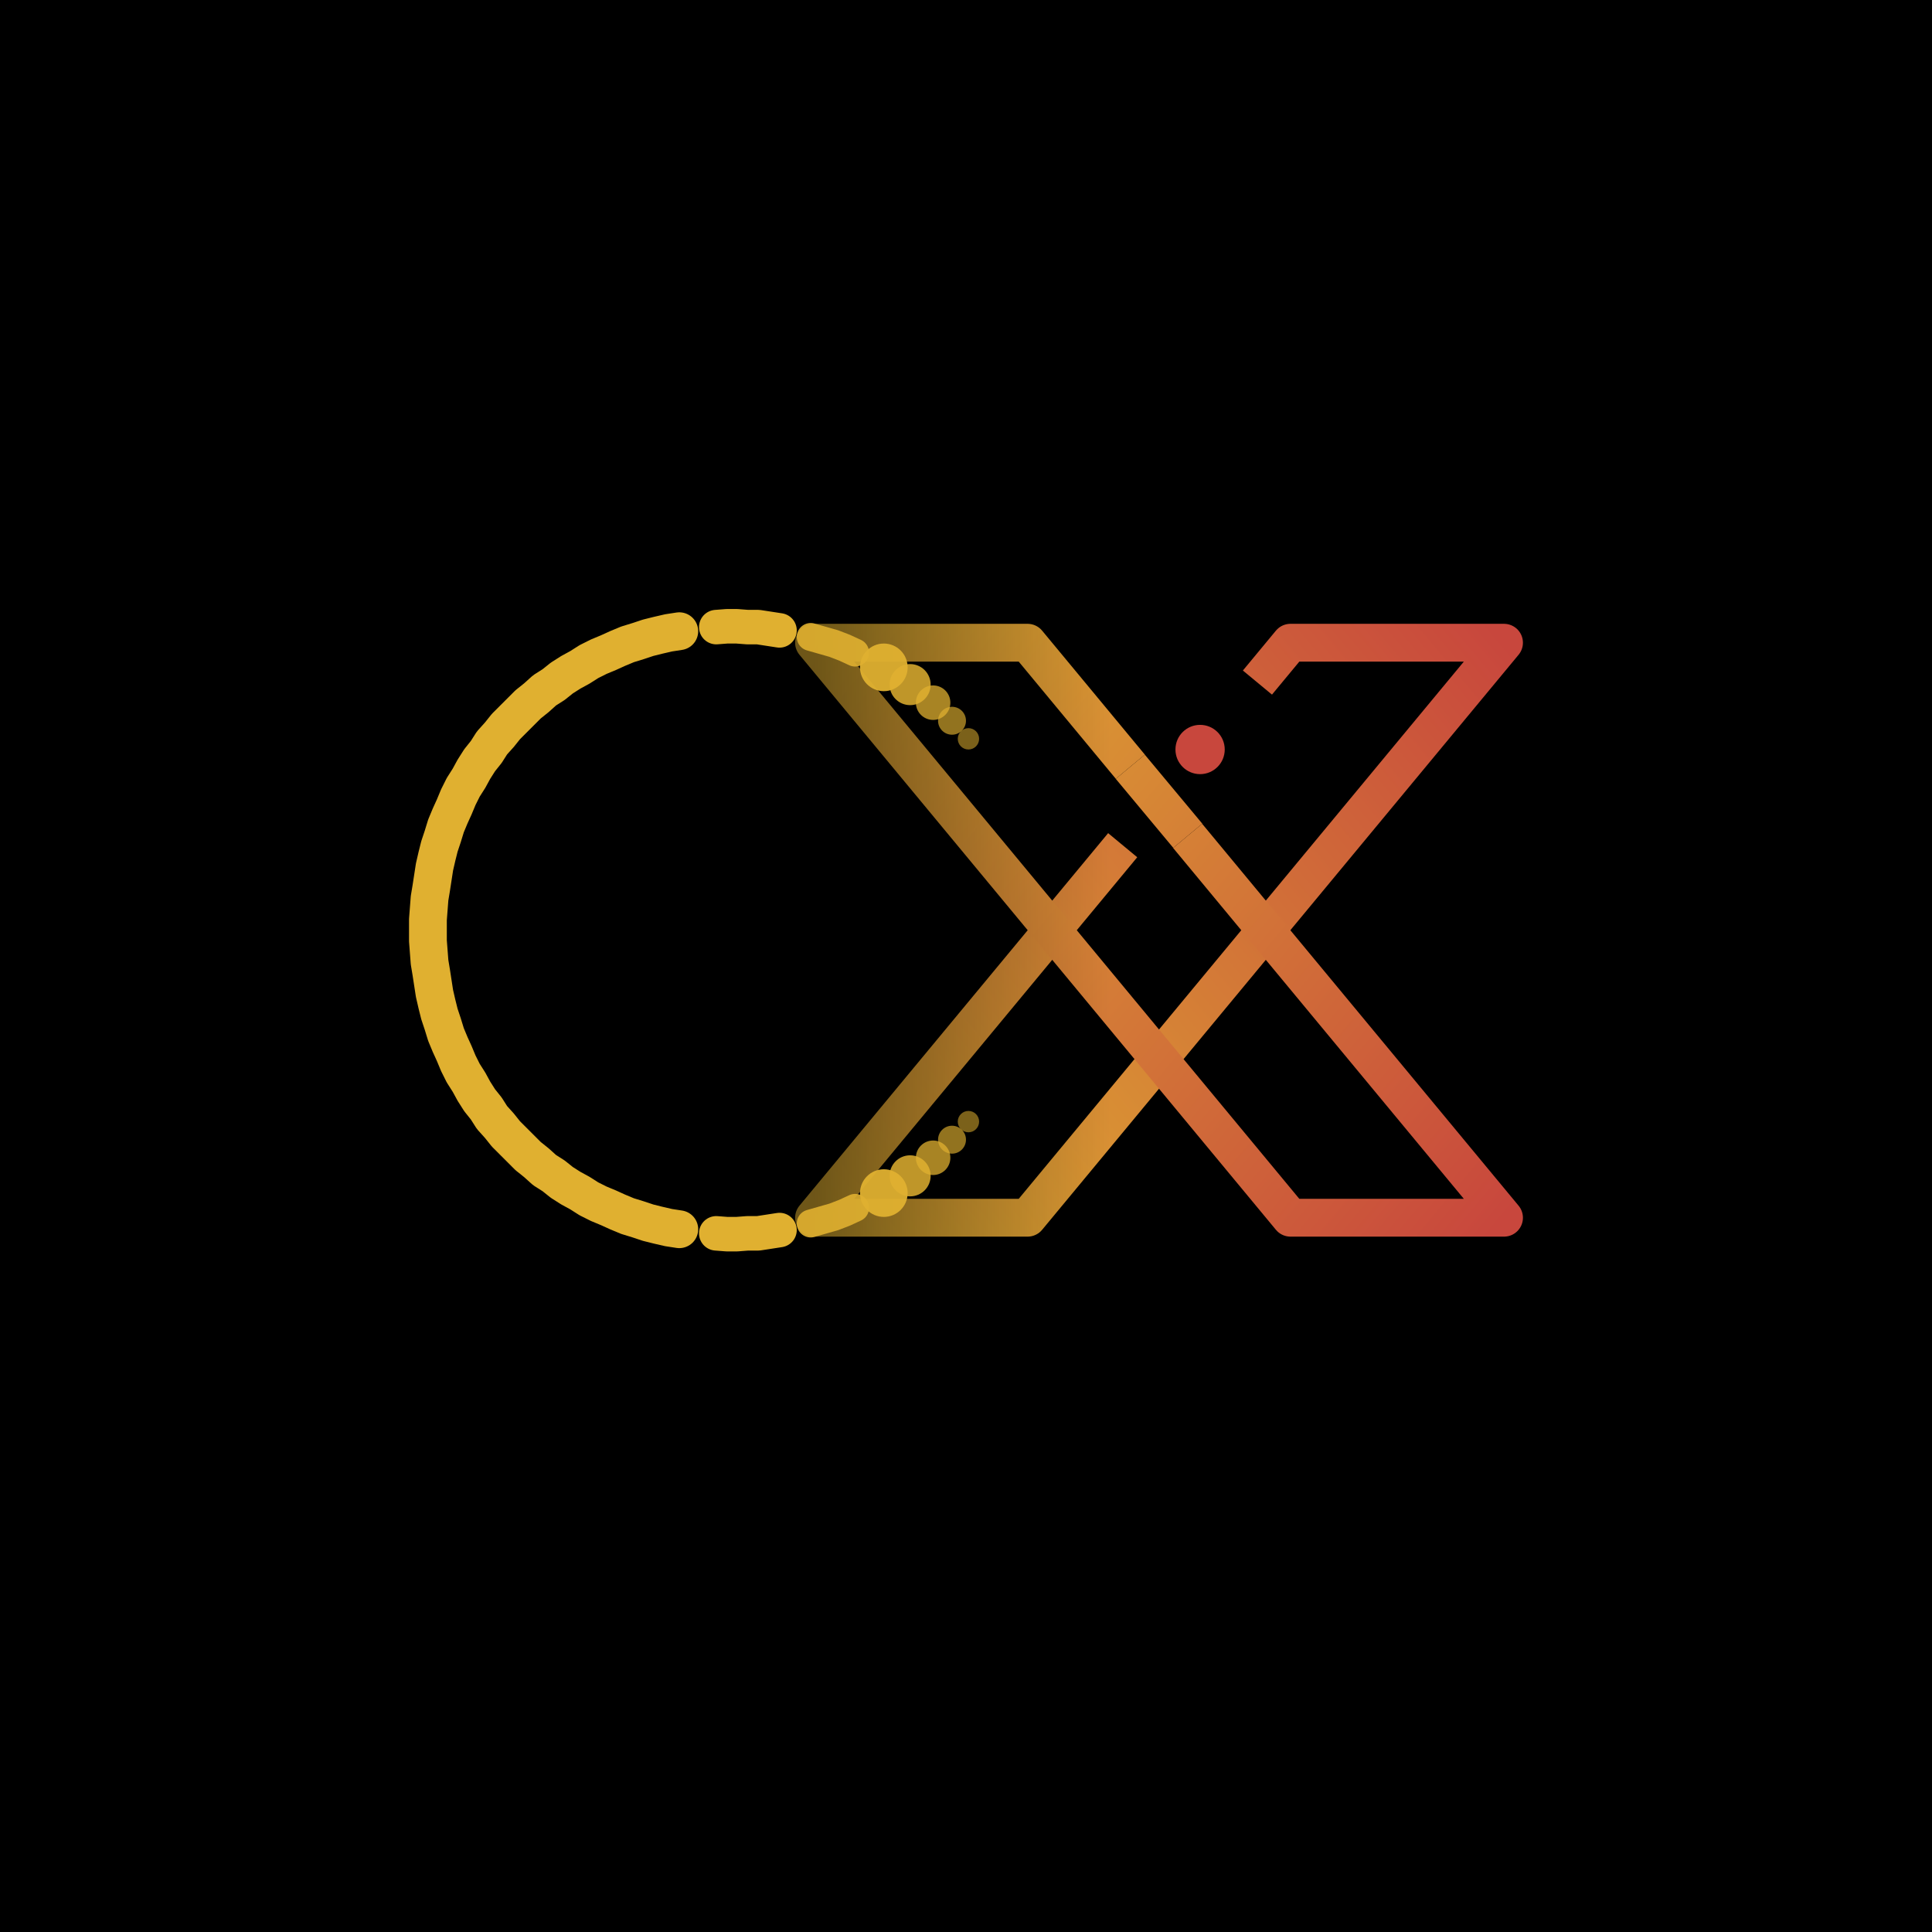
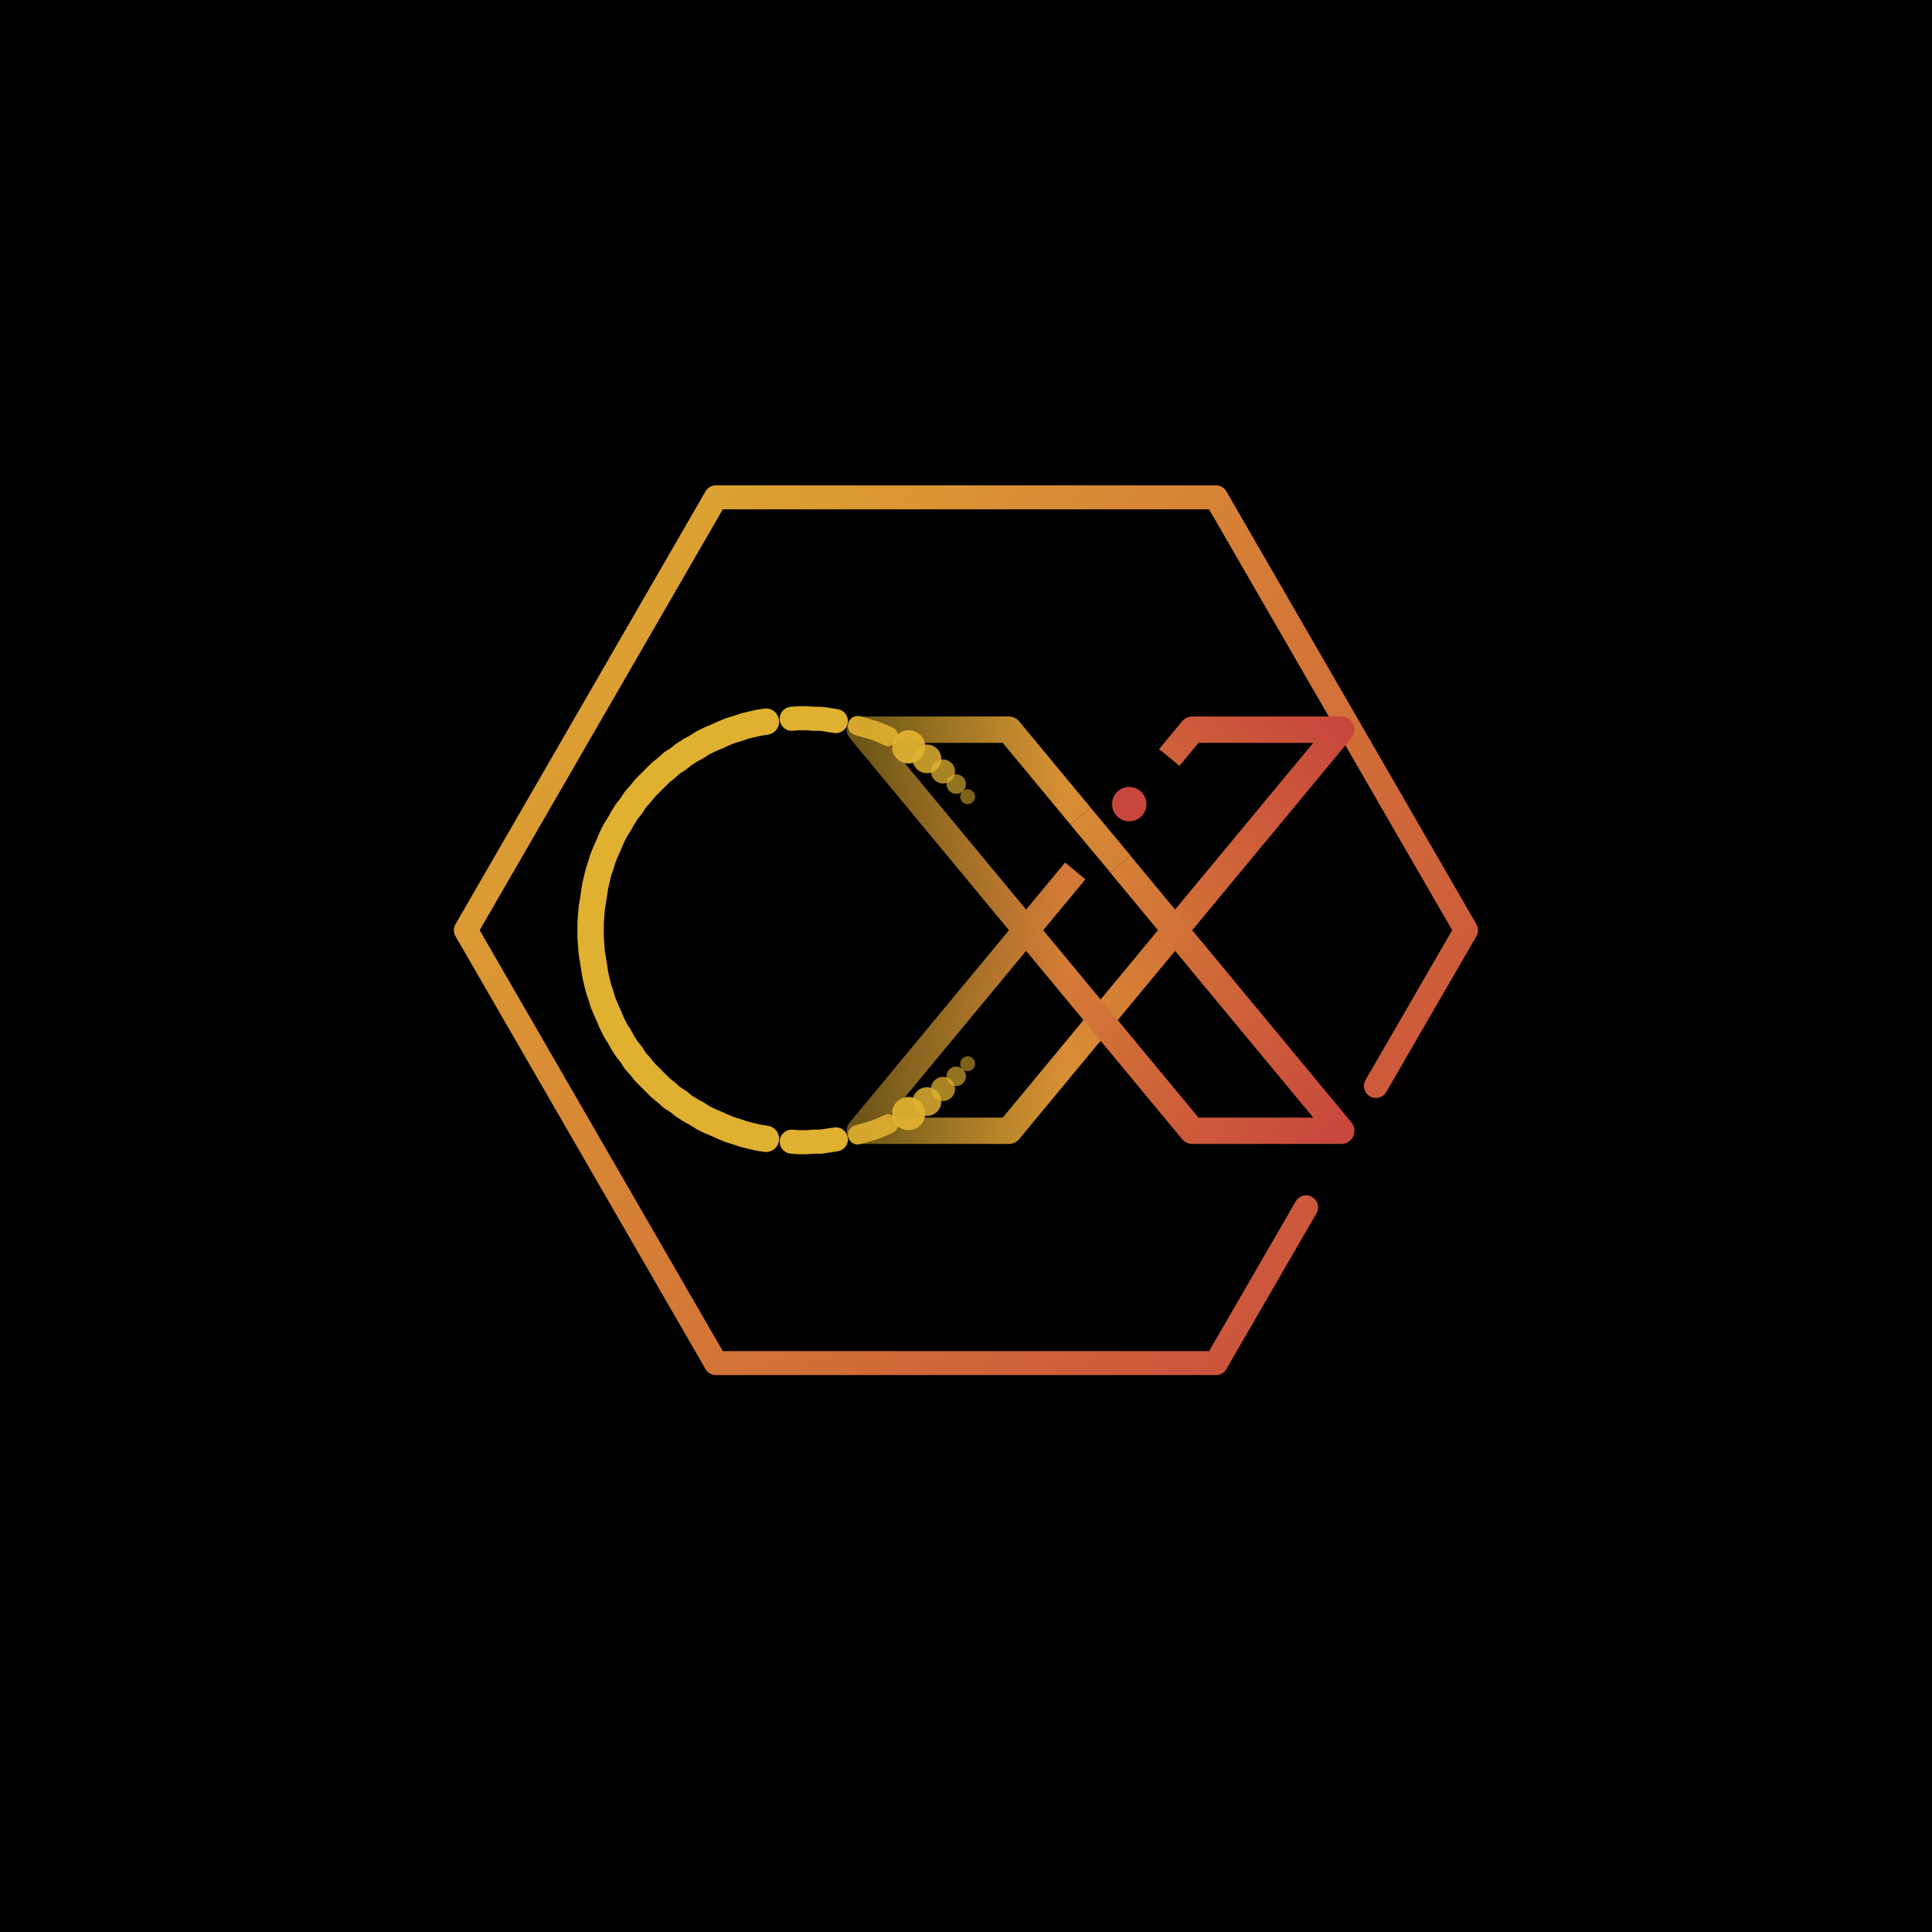
<svg xmlns="http://www.w3.org/2000/svg" viewBox="0 0 1080 1080">
  <rect width="1080" height="1080" fill="#000" />
-   <g transform="translate(418.3 290.4) scale(4.592)">
+   <g transform="translate(462.8 374.4) scale(2.912)">
    <defs>
      <linearGradient id="cg" gradientUnits="userSpaceOnUse" x1="-40" y1="0" x2="50" y2="0">
        <stop offset="0" stop-color="#E0B030" />
        <stop offset="1" stop-color="#E0B030" />
      </linearGradient>
    </defs>
-     <g transform="translate(0 0) scale(1)">
-       <defs>
-         <linearGradient id="fg" gradientUnits="userSpaceOnUse" x1="8" y1="0" x2="44" y2="0">
-           <stop offset="0" stop-color="#7d7d7d" />
-           <stop offset="1" stop-color="#fff" />
-         </linearGradient>
-         <mask id="fm" maskUnits="userSpaceOnUse" x="-40" y="-10" width="170" height="120">
-           <rect x="-40" y="-10" width="170" height="120" fill="url(#fg)" />
-         </mask>
-         <linearGradient id="g1" gradientUnits="userSpaceOnUse" x1="8" y1="15" x2="92" y2="85">
-           <stop offset="0" stop-color="#E0B030" />
-           <stop offset="1" stop-color="#C8473D" />
-         </linearGradient>
-         <linearGradient id="g2" gradientUnits="userSpaceOnUse" x1="92" y1="15" x2="8" y2="85">
-           <stop offset="0" stop-color="#C8473D" />
-           <stop offset="1" stop-color="#E0B030" />
-         </linearGradient>
-       </defs>
-       <g fill="none" stroke-width="4.6" stroke-linejoin="round" stroke-linecap="round" mask="url(#fm)">
-         <polygon points="66,15 92,15 34,85 8,85" stroke="url(#g2)" />
-         <polygon points="8,15 34,15 92,85 66,85" stroke="url(#g1)" />
-         <line x1="62.4" y1="20.2" x2="46" y2="40" stroke="#000" stroke-width="7.4" stroke-linecap="butt" />
-         <line x1="46.5" y1="30.1" x2="53.5" y2="38.5" stroke="#000" stroke-width="8.6" stroke-linecap="butt" />
-         <line x1="46.5" y1="30.1" x2="53.5" y2="38.5" stroke="url(#g1)" stroke-width="4.6" stroke-linecap="butt" />
+     <defs>
+       <linearGradient id="hg" gradientUnits="userSpaceOnUse" x1="-69" y1="-33" x2="122" y2="133">
+         <stop offset="0" stop-color="#E0B030" />
+         <stop offset="1" stop-color="#C8473D" />
+       </linearGradient>
+     </defs>
+     <path d="M91.8 103.2 L74.5 133.1 L-21.5 133.1 L-69.5 50 L-21.5 -33.1 L74.5 -33.1 L122.5 50 L105.2 79.9" fill="none" stroke="url(#hg)" stroke-width="4.6" stroke-linecap="round" stroke-linejoin="round" />
+     <g transform="translate(26.5 50) scale(1.1) translate(-26.5 -50)">
+       <g transform="translate(0 0) scale(1)">
+         <defs>
+           <linearGradient id="fg" gradientUnits="userSpaceOnUse" x1="8" y1="0" x2="44" y2="0">
+             <stop offset="0" stop-color="#7d7d7d" />
+             <stop offset="1" stop-color="#fff" />
+           </linearGradient>
+           <mask id="fm" maskUnits="userSpaceOnUse" x="-40" y="-10" width="170" height="120">
+             <rect x="-40" y="-10" width="170" height="120" fill="url(#fg)" />
+           </mask>
+           <linearGradient id="g1" gradientUnits="userSpaceOnUse" x1="8" y1="15" x2="92" y2="85">
+             <stop offset="0" stop-color="#E0B030" />
+             <stop offset="1" stop-color="#C8473D" />
+           </linearGradient>
+           <linearGradient id="g2" gradientUnits="userSpaceOnUse" x1="92" y1="15" x2="8" y2="85">
+             <stop offset="0" stop-color="#C8473D" />
+             <stop offset="1" stop-color="#E0B030" />
+           </linearGradient>
+         </defs>
+         <g fill="none" stroke-width="4.6" stroke-linejoin="round" stroke-linecap="round" mask="url(#fm)">
+           <polygon points="66,15 92,15 34,85 8,85" stroke="url(#g2)" />
+           <polygon points="8,15 34,15 92,85 66,85" stroke="url(#g1)" />
+           <line x1="62.4" y1="20.2" x2="46" y2="40" stroke="#000" stroke-width="7.4" stroke-linecap="butt" />
+           <line x1="46.5" y1="30.1" x2="53.5" y2="38.5" stroke="#000" stroke-width="8.6" stroke-linecap="butt" />
+           <line x1="46.5" y1="30.1" x2="53.5" y2="38.5" stroke="url(#g1)" stroke-width="4.6" stroke-linecap="butt" />
+         </g>
+         <circle cx="55" cy="28" r="3" fill="#C8473D" />
      </g>
-       <circle cx="55" cy="28" r="3" fill="#C8473D" />
+       <path d="M-8.4 13.6 L-9.7 13.8 L-11.0 14.1 L-12.2 14.4 L-13.4 14.8 L-14.7 15.2 L-15.9 15.7 L-17.0 16.2 L-18.2 16.7 L-19.4 17.3 L-20.5 18.0 L-21.6 18.6 L-22.7 19.3 L-23.7 20.1 L-24.8 20.8 L-25.8 21.7 L-26.8 22.5 L-27.7 23.4 L-28.6 24.3 L-29.5 25.2 L-30.3 26.2 L-31.2 27.2 L-31.9 28.3 L-32.7 29.3 L-33.4 30.4 L-34.0 31.5 L-34.7 32.6 L-35.3 33.8 L-35.8 35.0 L-36.3 36.1 L-36.8 37.3 L-37.2 38.6 L-37.6 39.8 L-37.9 41.0 L-38.2 42.3 L-38.4 43.6 L-38.6 44.9 L-38.8 46.1 L-38.9 47.4 L-39.0 48.7 L-39.0 50.0 L-39.0 51.3 L-38.9 52.6 L-38.8 53.9 L-38.6 55.1 L-38.4 56.4 L-38.2 57.7 L-37.9 59.0 L-37.6 60.2 L-37.2 61.4 L-36.8 62.7 L-36.3 63.9 L-35.8 65.0 L-35.3 66.2 L-34.7 67.4 L-34.0 68.5 L-33.4 69.6 L-32.7 70.7 L-31.9 71.7 L-31.2 72.8 L-30.3 73.8 L-29.5 74.8 L-28.6 75.7 L-27.7 76.6 L-26.8 77.5 L-25.8 78.3 L-24.8 79.2 L-23.7 79.9 L-22.7 80.7 L-21.6 81.4 L-20.5 82.0 L-19.4 82.7 L-18.2 83.3 L-17.0 83.8 L-15.9 84.3 L-14.7 84.8 L-13.4 85.2 L-12.2 85.6 L-11.0 85.9 L-9.7 86.2 L-8.4 86.4" fill="none" stroke="url(#cg)" stroke-width="4.6" stroke-linecap="round" stroke-linejoin="round" opacity="1" />
+       <path d="M-3.9 13.1 L-2.6 13.0 L-1.4 13.0 L-0.1 13.1 L1.2 13.1 L2.5 13.3 L3.8 13.5" fill="none" stroke="url(#cg)" stroke-width="4.2" stroke-linecap="round" stroke-linejoin="round" opacity="1" />
+       <path d="M7.6 14.3 L9.0 14.7 L10.4 15.1 L11.7 15.6 L13.0 16.2" fill="none" stroke="url(#cg)" stroke-width="3.4" stroke-linecap="round" stroke-linejoin="round" opacity="0.9" />
+       <circle cx="16.5" cy="18.0" r="2.9" fill="url(#cg)" opacity="0.95" />
+       <circle cx="19.7" cy="20.1" r="2.5" fill="url(#cg)" opacity="0.85" />
+       <circle cx="22.5" cy="22.3" r="2.1" fill="url(#cg)" opacity="0.75" />
+       <circle cx="24.8" cy="24.5" r="1.7" fill="url(#cg)" opacity="0.65" />
+       <circle cx="26.8" cy="26.7" r="1.3" fill="url(#cg)" opacity="0.55" />
+       <path d="M-3.9 86.9 L-2.6 87.0 L-1.4 87.0 L-0.1 86.9 L1.2 86.9 L2.5 86.7 L3.8 86.5" fill="none" stroke="url(#cg)" stroke-width="4.2" stroke-linecap="round" stroke-linejoin="round" opacity="1" />
+       <path d="M7.6 85.7 L9.0 85.3 L10.4 84.9 L11.7 84.4 L13.0 83.8" fill="none" stroke="url(#cg)" stroke-width="3.4" stroke-linecap="round" stroke-linejoin="round" opacity="0.9" />
+       <circle cx="16.5" cy="82.0" r="2.9" fill="url(#cg)" opacity="0.95" />
+       <circle cx="19.7" cy="79.9" r="2.5" fill="url(#cg)" opacity="0.85" />
+       <circle cx="22.5" cy="77.7" r="2.1" fill="url(#cg)" opacity="0.75" />
+       <circle cx="24.8" cy="75.5" r="1.7" fill="url(#cg)" opacity="0.65" />
+       <circle cx="26.8" cy="73.3" r="1.3" fill="url(#cg)" opacity="0.55" />
    </g>
-     <path d="M-8.4 13.6 L-9.7 13.8 L-11.0 14.1 L-12.2 14.4 L-13.4 14.8 L-14.7 15.2 L-15.9 15.7 L-17.0 16.2 L-18.2 16.7 L-19.4 17.3 L-20.5 18.0 L-21.6 18.6 L-22.7 19.3 L-23.7 20.1 L-24.8 20.8 L-25.8 21.7 L-26.8 22.5 L-27.7 23.4 L-28.6 24.3 L-29.5 25.2 L-30.3 26.2 L-31.2 27.2 L-31.9 28.3 L-32.7 29.3 L-33.4 30.4 L-34.0 31.5 L-34.7 32.6 L-35.3 33.8 L-35.8 35.0 L-36.3 36.1 L-36.8 37.3 L-37.2 38.6 L-37.6 39.8 L-37.9 41.0 L-38.2 42.3 L-38.4 43.6 L-38.6 44.9 L-38.8 46.1 L-38.9 47.4 L-39.0 48.7 L-39.0 50.0 L-39.0 51.3 L-38.9 52.6 L-38.8 53.9 L-38.6 55.1 L-38.4 56.4 L-38.2 57.7 L-37.9 59.0 L-37.6 60.2 L-37.2 61.4 L-36.8 62.7 L-36.3 63.9 L-35.8 65.0 L-35.3 66.2 L-34.7 67.4 L-34.0 68.5 L-33.4 69.6 L-32.7 70.7 L-31.9 71.7 L-31.2 72.8 L-30.3 73.8 L-29.5 74.8 L-28.6 75.7 L-27.7 76.6 L-26.8 77.5 L-25.8 78.3 L-24.8 79.2 L-23.7 79.9 L-22.7 80.7 L-21.6 81.4 L-20.5 82.0 L-19.4 82.7 L-18.2 83.3 L-17.0 83.8 L-15.9 84.3 L-14.7 84.8 L-13.4 85.2 L-12.2 85.6 L-11.0 85.9 L-9.7 86.2 L-8.4 86.4" fill="none" stroke="url(#cg)" stroke-width="4.6" stroke-linecap="round" stroke-linejoin="round" opacity="1" />
-     <path d="M-3.9 13.1 L-2.6 13.0 L-1.4 13.0 L-0.1 13.1 L1.2 13.1 L2.5 13.3 L3.8 13.5" fill="none" stroke="url(#cg)" stroke-width="4.2" stroke-linecap="round" stroke-linejoin="round" opacity="1" />
-     <path d="M7.6 14.3 L9.0 14.7 L10.4 15.1 L11.7 15.6 L13.0 16.2" fill="none" stroke="url(#cg)" stroke-width="3.4" stroke-linecap="round" stroke-linejoin="round" opacity="0.9" />
-     <circle cx="16.5" cy="18.0" r="2.9" fill="url(#cg)" opacity="0.95" />
-     <circle cx="19.7" cy="20.1" r="2.5" fill="url(#cg)" opacity="0.85" />
-     <circle cx="22.5" cy="22.3" r="2.1" fill="url(#cg)" opacity="0.75" />
-     <circle cx="24.8" cy="24.5" r="1.7" fill="url(#cg)" opacity="0.65" />
-     <circle cx="26.8" cy="26.7" r="1.3" fill="url(#cg)" opacity="0.55" />
-     <path d="M-3.9 86.9 L-2.6 87.0 L-1.4 87.0 L-0.1 86.9 L1.2 86.9 L2.5 86.7 L3.8 86.5" fill="none" stroke="url(#cg)" stroke-width="4.2" stroke-linecap="round" stroke-linejoin="round" opacity="1" />
-     <path d="M7.6 85.7 L9.0 85.3 L10.4 84.9 L11.7 84.4 L13.0 83.8" fill="none" stroke="url(#cg)" stroke-width="3.4" stroke-linecap="round" stroke-linejoin="round" opacity="0.9" />
-     <circle cx="16.5" cy="82.0" r="2.9" fill="url(#cg)" opacity="0.95" />
-     <circle cx="19.7" cy="79.9" r="2.5" fill="url(#cg)" opacity="0.85" />
-     <circle cx="22.5" cy="77.7" r="2.1" fill="url(#cg)" opacity="0.75" />
-     <circle cx="24.8" cy="75.5" r="1.7" fill="url(#cg)" opacity="0.65" />
-     <circle cx="26.8" cy="73.3" r="1.3" fill="url(#cg)" opacity="0.55" />
  </g>
</svg>
